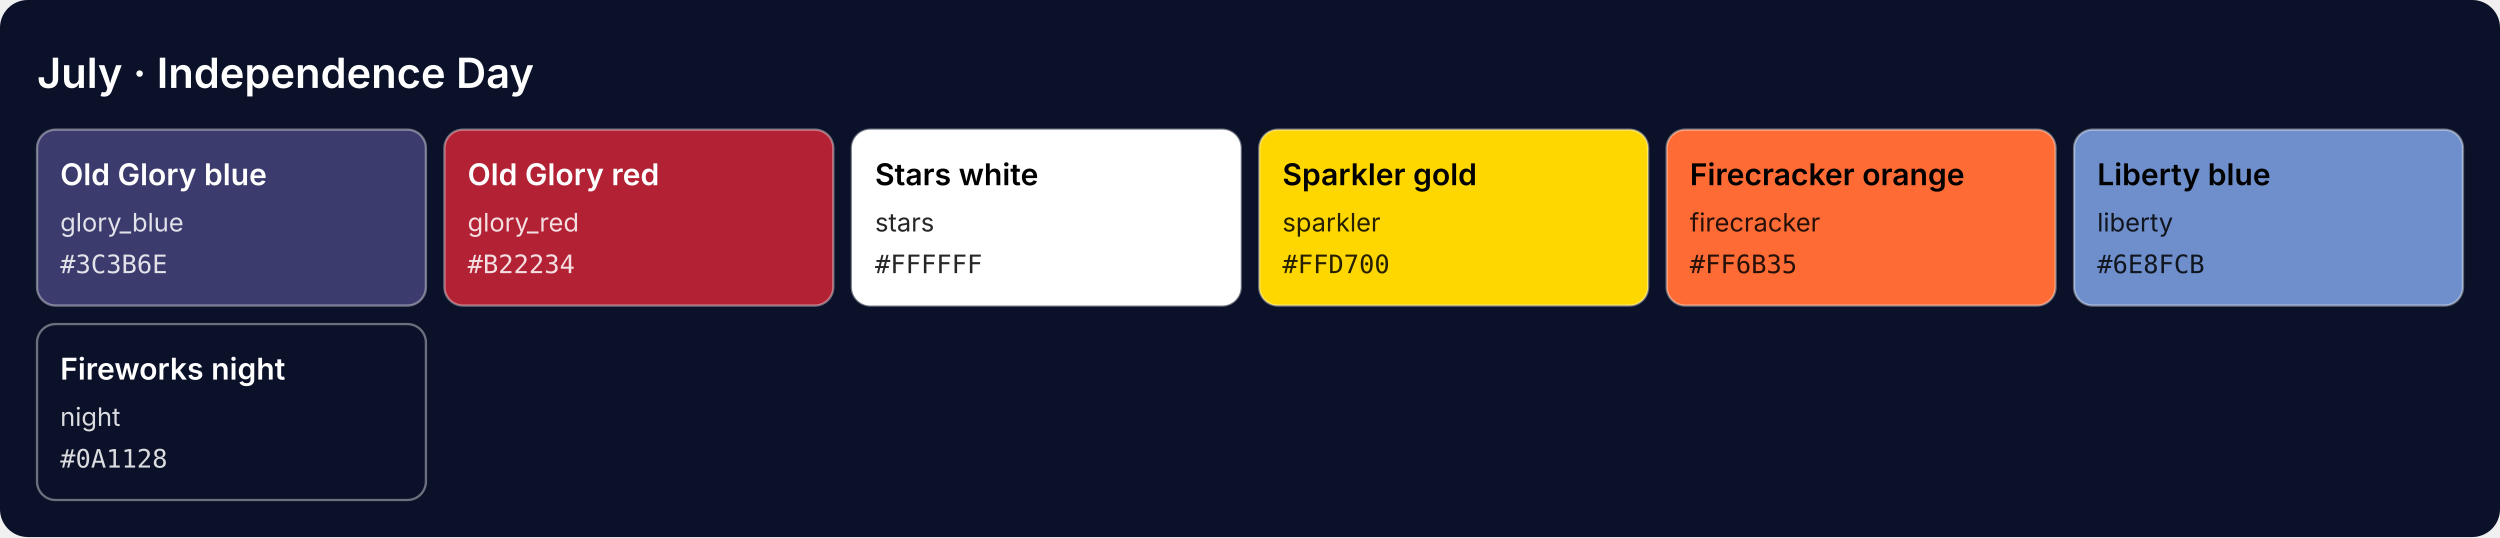
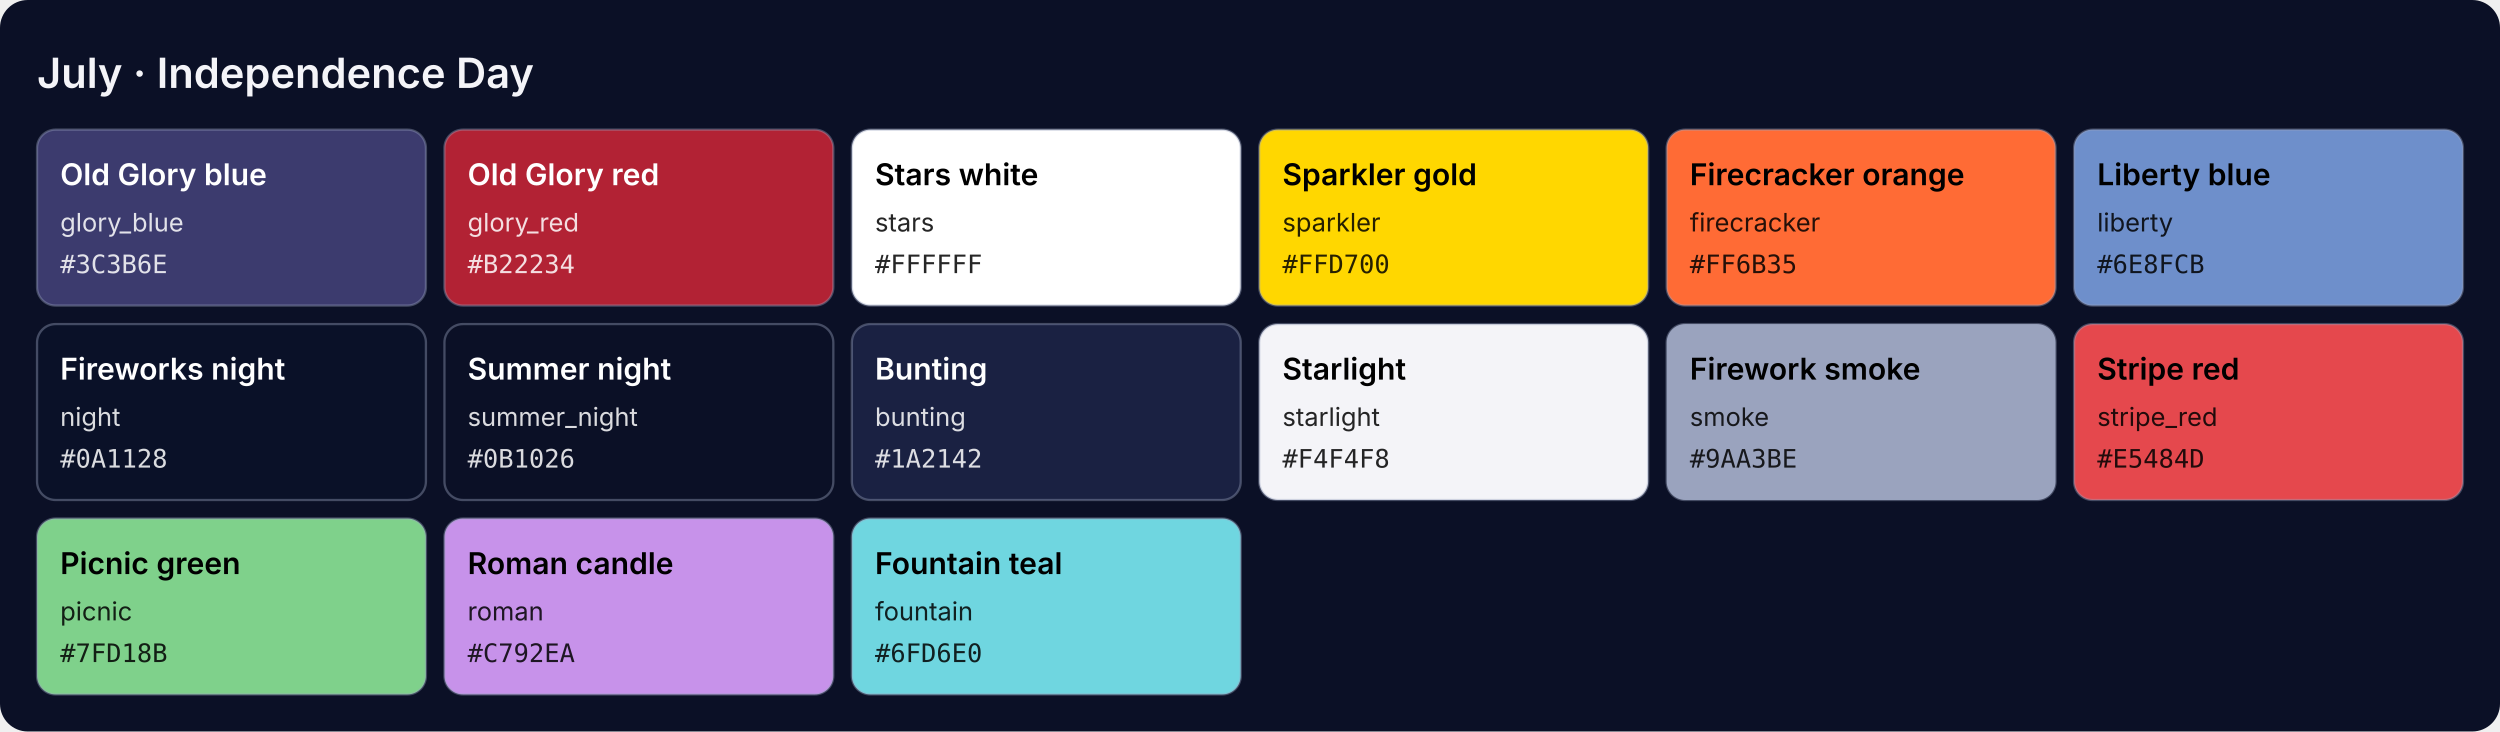
- <svg xmlns="http://www.w3.org/2000/svg" width="1080" height="232" viewBox="0 0 1080 232" font-family="system-ui, -apple-system, 'Segoe UI', sans-serif">
-   <rect width="1080" height="232" rx="12" fill="#0A1128" />
-   <text x="16" y="38" font-size="18" font-weight="600" fill="#FFFFFF">July · Independence Day</text>
+ <svg xmlns="http://www.w3.org/2000/svg" width="1080" height="316" viewBox="0 0 1080 316" font-family="system-ui, -apple-system, 'Segoe UI', sans-serif">
+   <rect width="1080" height="316" rx="12" fill="#0B1026" />
+   <text x="16" y="38" font-size="18" font-weight="600" fill="#F4F4F8">July · Independence Day</text>
  <g transform="translate(16 56)">
-     <rect width="168" height="76" rx="8" fill="#3C3B6E" stroke="#FFFFFF" stroke-opacity="0.4" />
+     <rect width="168" height="76" rx="8" fill="#3C3B6E" stroke="#9AA3BE" stroke-opacity="0.4" />
    <text x="10" y="24" font-size="13" font-weight="600" fill="#FFFFFF">Old Glory blue</text>
    <text x="10" y="44" font-size="11" fill="#FFFFFF" fill-opacity="0.85">glory_blue</text>
    <text x="10" y="62" font-size="11" font-family="ui-monospace, Consolas, monospace" fill="#FFFFFF" fill-opacity="0.85">#3C3B6E</text>
  </g>
  <g transform="translate(192 56)">
-     <rect width="168" height="76" rx="8" fill="#B22234" stroke="#FFFFFF" stroke-opacity="0.4" />
+     <rect width="168" height="76" rx="8" fill="#B22234" stroke="#9AA3BE" stroke-opacity="0.4" />
    <text x="10" y="24" font-size="13" font-weight="600" fill="#FFFFFF">Old Glory red</text>
    <text x="10" y="44" font-size="11" fill="#FFFFFF" fill-opacity="0.85">glory_red</text>
    <text x="10" y="62" font-size="11" font-family="ui-monospace, Consolas, monospace" fill="#FFFFFF" fill-opacity="0.85">#B22234</text>
  </g>
  <g transform="translate(368 56)">
-     <rect width="168" height="76" rx="8" fill="#FFFFFF" stroke="#FFFFFF" stroke-opacity="0.4" />
+     <rect width="168" height="76" rx="8" fill="#FFFFFF" stroke="#9AA3BE" stroke-opacity="0.4" />
    <text x="10" y="24" font-size="13" font-weight="600" fill="#000000">Stars white</text>
    <text x="10" y="44" font-size="11" fill="#000000" fill-opacity="0.85">stars</text>
    <text x="10" y="62" font-size="11" font-family="ui-monospace, Consolas, monospace" fill="#000000" fill-opacity="0.85">#FFFFFF</text>
  </g>
  <g transform="translate(544 56)">
-     <rect width="168" height="76" rx="8" fill="#FFD700" stroke="#FFFFFF" stroke-opacity="0.4" />
+     <rect width="168" height="76" rx="8" fill="#FFD700" stroke="#9AA3BE" stroke-opacity="0.4" />
    <text x="10" y="24" font-size="13" font-weight="600" fill="#000000">Sparkler gold</text>
    <text x="10" y="44" font-size="11" fill="#000000" fill-opacity="0.85">sparkler</text>
    <text x="10" y="62" font-size="11" font-family="ui-monospace, Consolas, monospace" fill="#000000" fill-opacity="0.85">#FFD700</text>
  </g>
  <g transform="translate(720 56)">
-     <rect width="168" height="76" rx="8" fill="#FF6B35" stroke="#FFFFFF" stroke-opacity="0.4" />
+     <rect width="168" height="76" rx="8" fill="#FF6B35" stroke="#9AA3BE" stroke-opacity="0.4" />
    <text x="10" y="24" font-size="13" font-weight="600" fill="#000000">Firecracker orange</text>
    <text x="10" y="44" font-size="11" fill="#000000" fill-opacity="0.85">firecracker</text>
    <text x="10" y="62" font-size="11" font-family="ui-monospace, Consolas, monospace" fill="#000000" fill-opacity="0.85">#FF6B35</text>
  </g>
  <g transform="translate(896 56)">
-     <rect width="168" height="76" rx="8" fill="#6E8FCB" stroke="#FFFFFF" stroke-opacity="0.4" />
+     <rect width="168" height="76" rx="8" fill="#6E8FCB" stroke="#9AA3BE" stroke-opacity="0.4" />
    <text x="10" y="24" font-size="13" font-weight="600" fill="#000000">Liberty blue</text>
    <text x="10" y="44" font-size="11" fill="#000000" fill-opacity="0.85">liberty</text>
    <text x="10" y="62" font-size="11" font-family="ui-monospace, Consolas, monospace" fill="#000000" fill-opacity="0.85">#6E8FCB</text>
  </g>
  <g transform="translate(16 140)">
-     <rect width="168" height="76" rx="8" fill="#0A1128" stroke="#FFFFFF" stroke-opacity="0.4" />
+     <rect width="168" height="76" rx="8" fill="#0A1128" stroke="#9AA3BE" stroke-opacity="0.4" />
    <text x="10" y="24" font-size="13" font-weight="600" fill="#FFFFFF">Fireworks night</text>
    <text x="10" y="44" font-size="11" fill="#FFFFFF" fill-opacity="0.85">night</text>
    <text x="10" y="62" font-size="11" font-family="ui-monospace, Consolas, monospace" fill="#FFFFFF" fill-opacity="0.85">#0A1128</text>
  </g>
+   <g transform="translate(192 140)">
+     <rect width="168" height="76" rx="8" fill="#0B1026" stroke="#9AA3BE" stroke-opacity="0.4" />
+     <text x="10" y="24" font-size="13" font-weight="600" fill="#FFFFFF">Summer night</text>
+     <text x="10" y="44" font-size="11" fill="#FFFFFF" fill-opacity="0.85">summer_night</text>
+     <text x="10" y="62" font-size="11" font-family="ui-monospace, Consolas, monospace" fill="#FFFFFF" fill-opacity="0.85">#0B1026</text>
+   </g>
+   <g transform="translate(368 140)">
+     <rect width="168" height="76" rx="8" fill="#1A2142" stroke="#9AA3BE" stroke-opacity="0.4" />
+     <text x="10" y="24" font-size="13" font-weight="600" fill="#FFFFFF">Bunting</text>
+     <text x="10" y="44" font-size="11" fill="#FFFFFF" fill-opacity="0.85">bunting</text>
+     <text x="10" y="62" font-size="11" font-family="ui-monospace, Consolas, monospace" fill="#FFFFFF" fill-opacity="0.85">#1A2142</text>
+   </g>
+   <g transform="translate(544 140)">
+     <rect width="168" height="76" rx="8" fill="#F4F4F8" stroke="#9AA3BE" stroke-opacity="0.4" />
+     <text x="10" y="24" font-size="13" font-weight="600" fill="#000000">Starlight</text>
+     <text x="10" y="44" font-size="11" fill="#000000" fill-opacity="0.85">starlight</text>
+     <text x="10" y="62" font-size="11" font-family="ui-monospace, Consolas, monospace" fill="#000000" fill-opacity="0.85">#F4F4F8</text>
+   </g>
+   <g transform="translate(720 140)">
+     <rect width="168" height="76" rx="8" fill="#9AA3BE" stroke="#9AA3BE" stroke-opacity="0.4" />
+     <text x="10" y="24" font-size="13" font-weight="600" fill="#000000">Firework smoke</text>
+     <text x="10" y="44" font-size="11" fill="#000000" fill-opacity="0.85">smoke</text>
+     <text x="10" y="62" font-size="11" font-family="ui-monospace, Consolas, monospace" fill="#000000" fill-opacity="0.85">#9AA3BE</text>
+   </g>
+   <g transform="translate(896 140)">
+     <rect width="168" height="76" rx="8" fill="#E5484D" stroke="#9AA3BE" stroke-opacity="0.4" />
+     <text x="10" y="24" font-size="13" font-weight="600" fill="#000000">Stripe red</text>
+     <text x="10" y="44" font-size="11" fill="#000000" fill-opacity="0.85">stripe_red</text>
+     <text x="10" y="62" font-size="11" font-family="ui-monospace, Consolas, monospace" fill="#000000" fill-opacity="0.85">#E5484D</text>
+   </g>
+   <g transform="translate(16 224)">
+     <rect width="168" height="76" rx="8" fill="#7FD18B" stroke="#9AA3BE" stroke-opacity="0.4" />
+     <text x="10" y="24" font-size="13" font-weight="600" fill="#000000">Picnic green</text>
+     <text x="10" y="44" font-size="11" fill="#000000" fill-opacity="0.85">picnic</text>
+     <text x="10" y="62" font-size="11" font-family="ui-monospace, Consolas, monospace" fill="#000000" fill-opacity="0.85">#7FD18B</text>
+   </g>
+   <g transform="translate(192 224)">
+     <rect width="168" height="76" rx="8" fill="#C792EA" stroke="#9AA3BE" stroke-opacity="0.4" />
+     <text x="10" y="24" font-size="13" font-weight="600" fill="#000000">Roman candle</text>
+     <text x="10" y="44" font-size="11" fill="#000000" fill-opacity="0.85">roman</text>
+     <text x="10" y="62" font-size="11" font-family="ui-monospace, Consolas, monospace" fill="#000000" fill-opacity="0.85">#C792EA</text>
+   </g>
+   <g transform="translate(368 224)">
+     <rect width="168" height="76" rx="8" fill="#6FD6E0" stroke="#9AA3BE" stroke-opacity="0.4" />
+     <text x="10" y="24" font-size="13" font-weight="600" fill="#000000">Fountain teal</text>
+     <text x="10" y="44" font-size="11" fill="#000000" fill-opacity="0.85">fountain</text>
+     <text x="10" y="62" font-size="11" font-family="ui-monospace, Consolas, monospace" fill="#000000" fill-opacity="0.85">#6FD6E0</text>
+   </g>
</svg>
